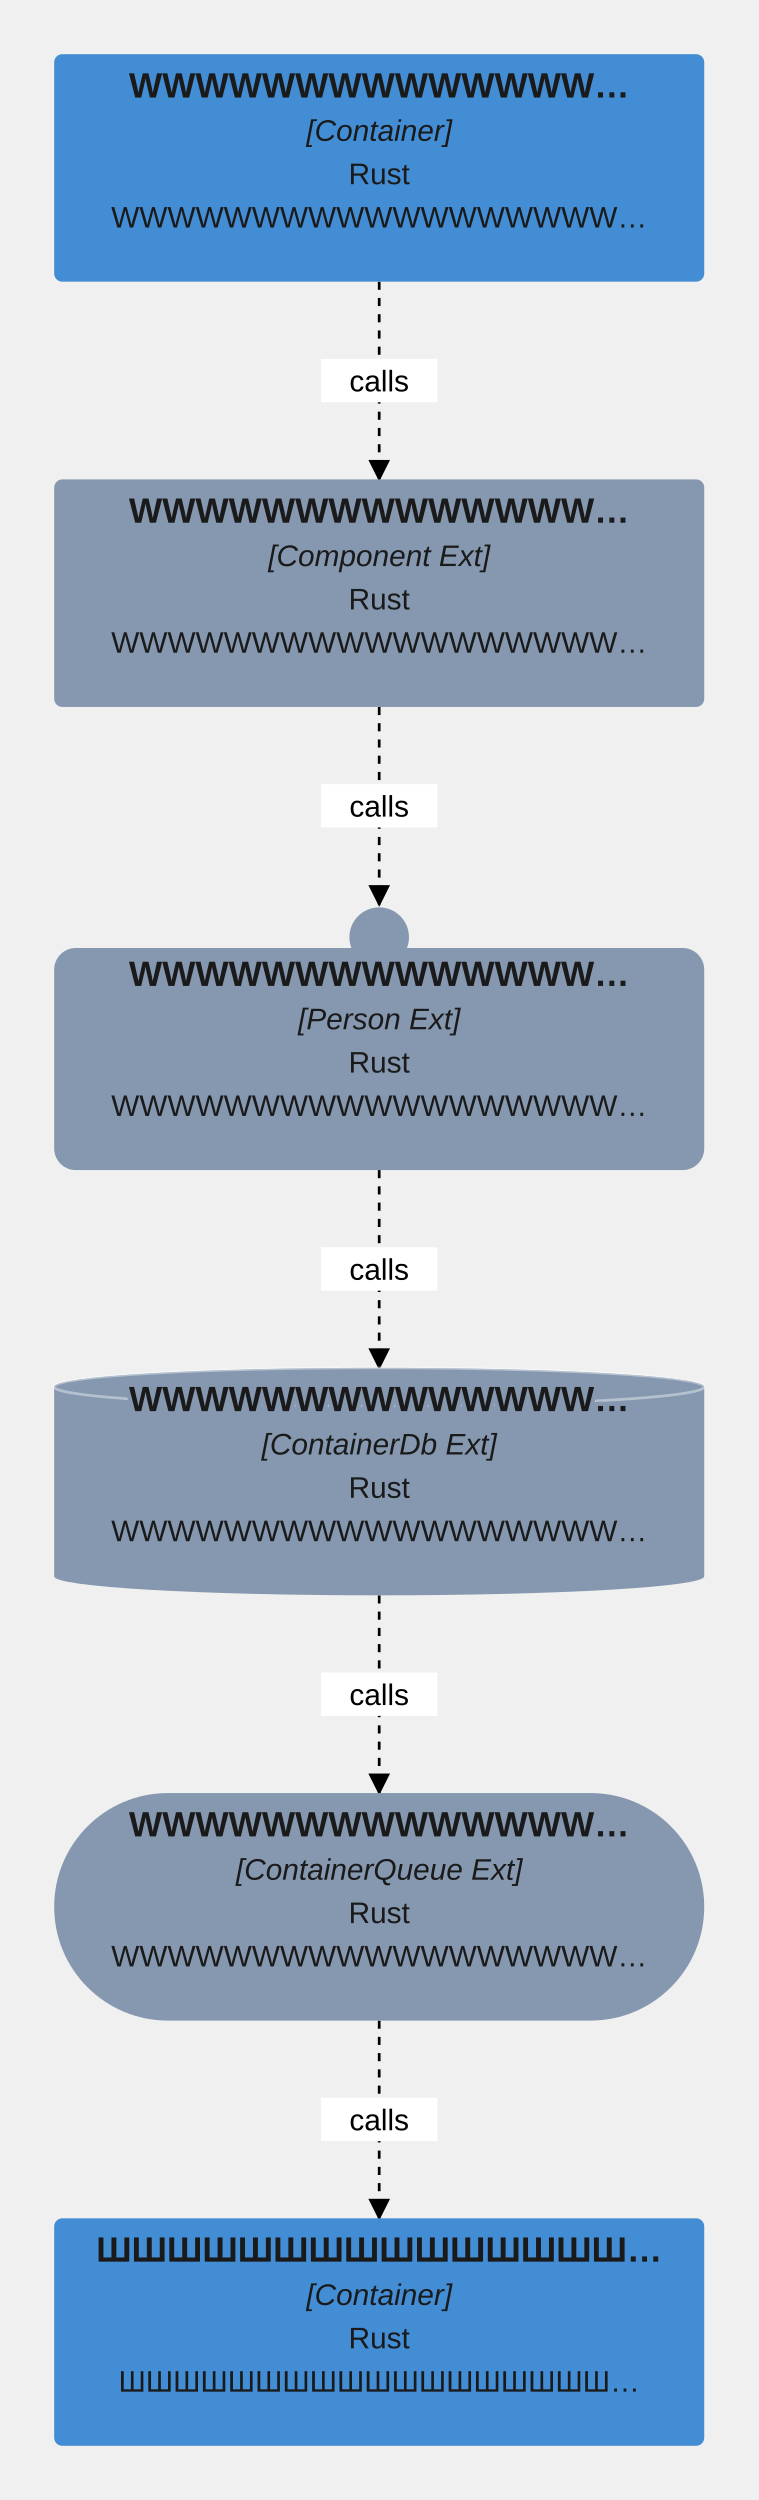
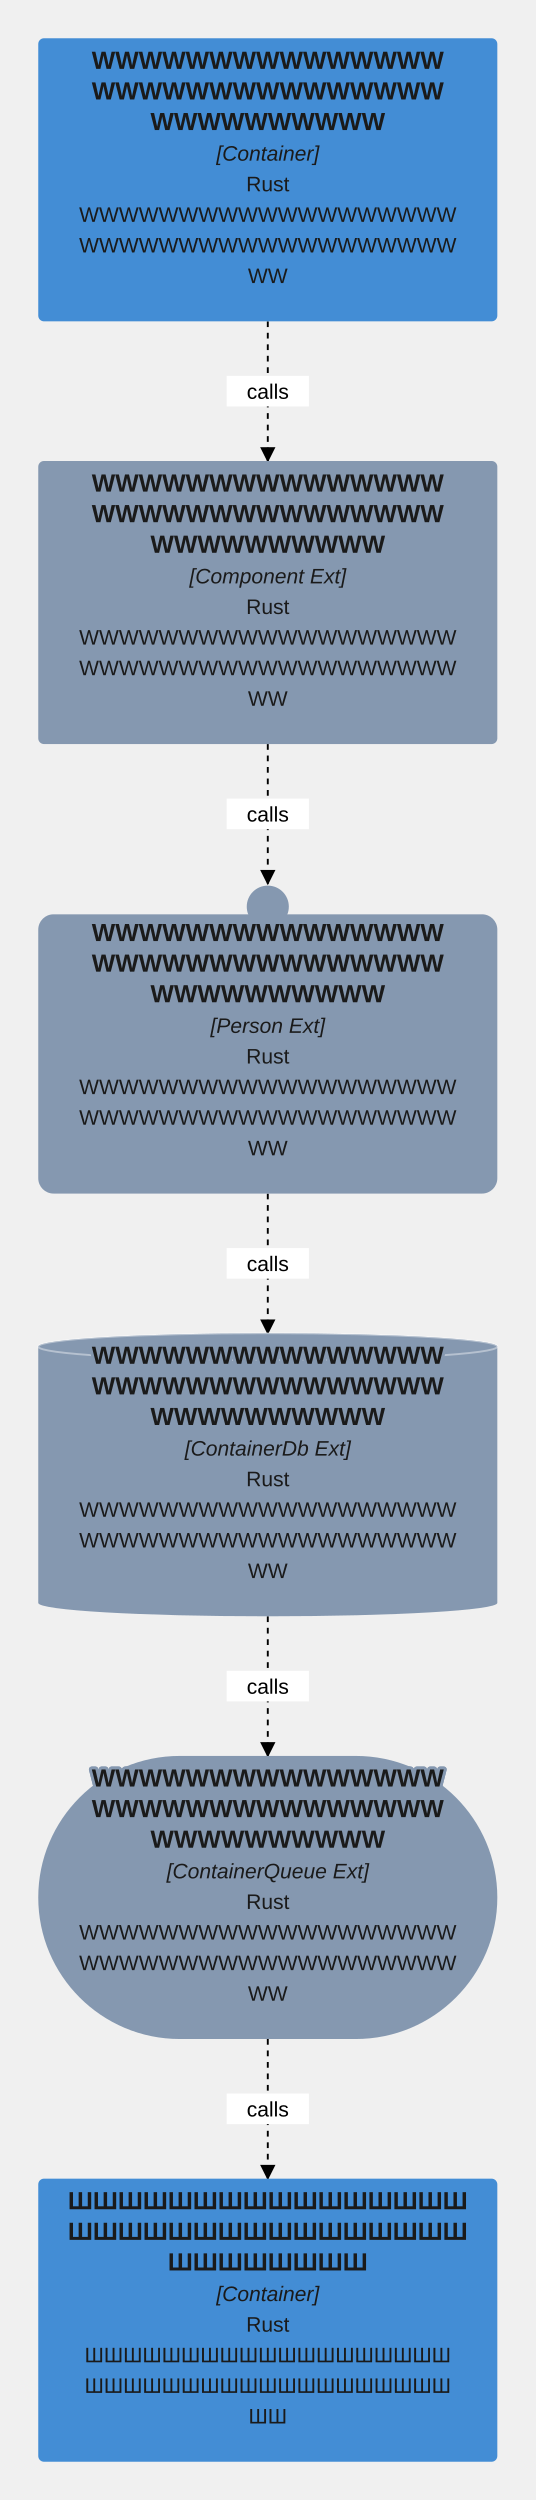
- <svg xmlns="http://www.w3.org/2000/svg" viewBox="0 0 280 923" width="280" height="923" style="font-family:Arial, Helvetica, sans-serif;font-size:13px" role="img" aria-label="c4 diagram">
+ <svg xmlns="http://www.w3.org/2000/svg" viewBox="0 0 280 1307" width="280" height="1307" style="font-family:Arial, Helvetica, sans-serif;font-size:13px" role="img" aria-label="c4 diagram">
  <defs>
    <marker id="mmd-c4-arrow" viewBox="0 0 10 10" refX="9" refY="5" markerWidth="8" markerHeight="8" orient="auto-start-reverse">
      <path d="M 0 0 L 10 5 L 0 10 z" fill="currentColor" />
    </marker>
  </defs>
-   <path d="M 140.0 104.0 C 140.0 116.5 140.0 116.5 140.0 129.0 C 140.0 140.5 140.0 140.5 140.0 152.0 C 140.0 164.5 140.0 164.5 140.0 177.0" fill="none" stroke="currentColor" stroke-dasharray="3 3" marker-end="url(#mmd-c4-arrow)" />
-   <rect x="118.5" y="132.5" width="43.0" height="16" fill="var(--surface, #fff)" />
-   <text x="140.0" y="144.5" text-anchor="middle" font-size="11" fill="currentColor">calls</text>
-   <path d="M 140.0 261.0 C 140.0 273.5 140.0 273.5 140.0 286.0 C 140.0 297.5 140.0 297.5 140.0 309.0 C 140.0 321.5 140.0 321.5 140.0 334.0" fill="none" stroke="currentColor" stroke-dasharray="3 3" marker-end="url(#mmd-c4-arrow)" />
-   <rect x="118.5" y="289.5" width="43.0" height="16" fill="var(--surface, #fff)" />
-   <text x="140.0" y="301.5" text-anchor="middle" font-size="11" fill="currentColor">calls</text>
-   <path d="M 140.0 432.0 C 140.0 444.5 140.0 444.5 140.0 457.0 C 140.0 468.5 140.0 468.5 140.0 480.0 C 140.0 492.5 140.0 492.5 140.0 505.0" fill="none" stroke="currentColor" stroke-dasharray="3 3" marker-end="url(#mmd-c4-arrow)" />
-   <rect x="118.5" y="460.5" width="43.0" height="16" fill="var(--surface, #fff)" />
-   <text x="140.0" y="472.5" text-anchor="middle" font-size="11" fill="currentColor">calls</text>
-   <path d="M 140.0 589.0 C 140.0 601.5 140.0 601.5 140.0 614.0 C 140.0 625.5 140.0 625.5 140.0 637.0 C 140.0 649.5 140.0 649.5 140.0 662.0" fill="none" stroke="currentColor" stroke-dasharray="3 3" marker-end="url(#mmd-c4-arrow)" />
-   <rect x="118.5" y="617.5" width="43.0" height="16" fill="var(--surface, #fff)" />
-   <text x="140.0" y="629.5" text-anchor="middle" font-size="11" fill="currentColor">calls</text>
-   <path d="M 140.0 746.0 C 140.0 758.5 140.0 758.5 140.0 771.0 C 140.0 782.5 140.0 782.5 140.0 794.0 C 140.0 806.5 140.0 806.5 140.0 819.0" fill="none" stroke="currentColor" stroke-dasharray="3 3" marker-end="url(#mmd-c4-arrow)" />
-   <rect x="118.5" y="774.5" width="43.0" height="16" fill="var(--surface, #fff)" />
-   <text x="140.0" y="786.5" text-anchor="middle" font-size="11" fill="currentColor">calls</text>
-   <rect x="20.0" y="20.0" width="240.0" height="84.0" fill="#438dd5" rx="3" />
-   <rect x="20.0" y="177.0" width="240.0" height="84.0" fill="#8598b0" rx="3" />
-   <circle cx="140.0" cy="346.0" r="11" fill="#8598b0" />
-   <rect x="20.0" y="350.0" width="240.0" height="82.0" fill="#8598b0" rx="8" />
-   <path d="M 20.0 512.0 L 20.0 582.0 A 120.0 7 0 0 0 260.0 582.0 L 260.0 512.0 A 120.0 7 0 0 0 20.0 512.0 Z" fill="#8598b0" />
-   <ellipse cx="140.0" cy="512.0" rx="120.0" ry="7" fill="#8598b0" stroke="#fff" stroke-opacity="0.4" />
-   <rect x="20.0" y="662.0" width="240.0" height="84.0" fill="#8598b0" rx="42.0" />
-   <rect x="20.0" y="819.0" width="240.0" height="84.0" fill="#438dd5" rx="3" />
-   <text x="140.0" y="36.0" text-anchor="middle" font-size="13" font-weight="700" font-style="normal" fill="#438dd5" stroke="#438dd5" stroke-width="3" stroke-linejoin="round" paint-order="stroke" data-label-underlay="true" aria-hidden="true" pointer-events="none" style="user-select:none">WWWWWWWWWWWWWW…</text>
-   <text x="140.0" y="52.0" text-anchor="middle" font-size="11" font-weight="400" font-style="italic" fill="#438dd5" stroke="#438dd5" stroke-width="3" stroke-linejoin="round" paint-order="stroke" data-label-underlay="true" aria-hidden="true" pointer-events="none" style="user-select:none">[Container]</text>
-   <text x="140.0" y="68.0" text-anchor="middle" font-size="11" font-weight="400" font-style="normal" fill="#438dd5" stroke="#438dd5" stroke-width="3" stroke-linejoin="round" paint-order="stroke" data-label-underlay="true" aria-hidden="true" pointer-events="none" style="user-select:none">Rust</text>
-   <text x="140.0" y="84.0" text-anchor="middle" font-size="11" font-weight="400" font-style="normal" fill="#438dd5" stroke="#438dd5" stroke-width="3" stroke-linejoin="round" paint-order="stroke" data-label-underlay="true" aria-hidden="true" pointer-events="none" style="user-select:none">WWWWWWWWWWWWWWWWWW…</text>
-   <text x="140.0" y="193.0" text-anchor="middle" font-size="13" font-weight="700" font-style="normal" fill="#8598b0" stroke="#8598b0" stroke-width="3" stroke-linejoin="round" paint-order="stroke" data-label-underlay="true" aria-hidden="true" pointer-events="none" style="user-select:none">WWWWWWWWWWWWWW…</text>
-   <text x="140.0" y="209.0" text-anchor="middle" font-size="11" font-weight="400" font-style="italic" fill="#8598b0" stroke="#8598b0" stroke-width="3" stroke-linejoin="round" paint-order="stroke" data-label-underlay="true" aria-hidden="true" pointer-events="none" style="user-select:none">[Component Ext]</text>
-   <text x="140.0" y="225.0" text-anchor="middle" font-size="11" font-weight="400" font-style="normal" fill="#8598b0" stroke="#8598b0" stroke-width="3" stroke-linejoin="round" paint-order="stroke" data-label-underlay="true" aria-hidden="true" pointer-events="none" style="user-select:none">Rust</text>
-   <text x="140.0" y="241.0" text-anchor="middle" font-size="11" font-weight="400" font-style="normal" fill="#8598b0" stroke="#8598b0" stroke-width="3" stroke-linejoin="round" paint-order="stroke" data-label-underlay="true" aria-hidden="true" pointer-events="none" style="user-select:none">WWWWWWWWWWWWWWWWWW…</text>
-   <text x="140.0" y="364.0" text-anchor="middle" font-size="13" font-weight="700" font-style="normal" fill="#8598b0" stroke="#8598b0" stroke-width="3" stroke-linejoin="round" paint-order="stroke" data-label-underlay="true" aria-hidden="true" pointer-events="none" style="user-select:none">WWWWWWWWWWWWWW…</text>
-   <text x="140.0" y="380.0" text-anchor="middle" font-size="11" font-weight="400" font-style="italic" fill="#8598b0" stroke="#8598b0" stroke-width="3" stroke-linejoin="round" paint-order="stroke" data-label-underlay="true" aria-hidden="true" pointer-events="none" style="user-select:none">[Person Ext]</text>
-   <text x="140.0" y="396.0" text-anchor="middle" font-size="11" font-weight="400" font-style="normal" fill="#8598b0" stroke="#8598b0" stroke-width="3" stroke-linejoin="round" paint-order="stroke" data-label-underlay="true" aria-hidden="true" pointer-events="none" style="user-select:none">Rust</text>
-   <text x="140.0" y="412.0" text-anchor="middle" font-size="11" font-weight="400" font-style="normal" fill="#8598b0" stroke="#8598b0" stroke-width="3" stroke-linejoin="round" paint-order="stroke" data-label-underlay="true" aria-hidden="true" pointer-events="none" style="user-select:none">WWWWWWWWWWWWWWWWWW…</text>
-   <text x="140.0" y="521.0" text-anchor="middle" font-size="13" font-weight="700" font-style="normal" fill="#8598b0" stroke="#8598b0" stroke-width="3" stroke-linejoin="round" paint-order="stroke" data-label-underlay="true" aria-hidden="true" pointer-events="none" style="user-select:none">WWWWWWWWWWWWWW…</text>
-   <text x="140.0" y="537.0" text-anchor="middle" font-size="11" font-weight="400" font-style="italic" fill="#8598b0" stroke="#8598b0" stroke-width="3" stroke-linejoin="round" paint-order="stroke" data-label-underlay="true" aria-hidden="true" pointer-events="none" style="user-select:none">[ContainerDb Ext]</text>
-   <text x="140.0" y="553.0" text-anchor="middle" font-size="11" font-weight="400" font-style="normal" fill="#8598b0" stroke="#8598b0" stroke-width="3" stroke-linejoin="round" paint-order="stroke" data-label-underlay="true" aria-hidden="true" pointer-events="none" style="user-select:none">Rust</text>
-   <text x="140.0" y="569.0" text-anchor="middle" font-size="11" font-weight="400" font-style="normal" fill="#8598b0" stroke="#8598b0" stroke-width="3" stroke-linejoin="round" paint-order="stroke" data-label-underlay="true" aria-hidden="true" pointer-events="none" style="user-select:none">WWWWWWWWWWWWWWWWWW…</text>
-   <text x="140.0" y="678.0" text-anchor="middle" font-size="13" font-weight="700" font-style="normal" fill="#8598b0" stroke="#8598b0" stroke-width="3" stroke-linejoin="round" paint-order="stroke" data-label-underlay="true" aria-hidden="true" pointer-events="none" style="user-select:none">WWWWWWWWWWWWWW…</text>
-   <text x="140.0" y="694.0" text-anchor="middle" font-size="11" font-weight="400" font-style="italic" fill="#8598b0" stroke="#8598b0" stroke-width="3" stroke-linejoin="round" paint-order="stroke" data-label-underlay="true" aria-hidden="true" pointer-events="none" style="user-select:none">[ContainerQueue Ext]</text>
-   <text x="140.0" y="710.0" text-anchor="middle" font-size="11" font-weight="400" font-style="normal" fill="#8598b0" stroke="#8598b0" stroke-width="3" stroke-linejoin="round" paint-order="stroke" data-label-underlay="true" aria-hidden="true" pointer-events="none" style="user-select:none">Rust</text>
-   <text x="140.0" y="726.0" text-anchor="middle" font-size="11" font-weight="400" font-style="normal" fill="#8598b0" stroke="#8598b0" stroke-width="3" stroke-linejoin="round" paint-order="stroke" data-label-underlay="true" aria-hidden="true" pointer-events="none" style="user-select:none">WWWWWWWWWWWWWWWWWW…</text>
-   <text x="140.0" y="835.0" text-anchor="middle" font-size="13" font-weight="700" font-style="normal" fill="#438dd5" stroke="#438dd5" stroke-width="3" stroke-linejoin="round" paint-order="stroke" data-label-underlay="true" aria-hidden="true" pointer-events="none" style="user-select:none">ШШШШШШШШШШШШШШШ…</text>
-   <text x="140.0" y="851.0" text-anchor="middle" font-size="11" font-weight="400" font-style="italic" fill="#438dd5" stroke="#438dd5" stroke-width="3" stroke-linejoin="round" paint-order="stroke" data-label-underlay="true" aria-hidden="true" pointer-events="none" style="user-select:none">[Container]</text>
-   <text x="140.0" y="867.0" text-anchor="middle" font-size="11" font-weight="400" font-style="normal" fill="#438dd5" stroke="#438dd5" stroke-width="3" stroke-linejoin="round" paint-order="stroke" data-label-underlay="true" aria-hidden="true" pointer-events="none" style="user-select:none">Rust</text>
-   <text x="140.0" y="883.0" text-anchor="middle" font-size="11" font-weight="400" font-style="normal" fill="#438dd5" stroke="#438dd5" stroke-width="3" stroke-linejoin="round" paint-order="stroke" data-label-underlay="true" aria-hidden="true" pointer-events="none" style="user-select:none">ШШШШШШШШШШШШШШШШШШ…</text>
-   <text x="140.0" y="36.0" text-anchor="middle" font-size="13" font-weight="700" font-style="normal" fill="var(--mermaid-data-text, #1a1a1a)" stroke="#438dd5" stroke-width="3" stroke-linejoin="round" paint-order="stroke">WWWWWWWWWWWWWW…</text>
-   <text x="140.0" y="52.0" text-anchor="middle" font-size="11" font-weight="400" font-style="italic" fill="var(--mermaid-data-text, #1a1a1a)" stroke="#438dd5" stroke-width="3" stroke-linejoin="round" paint-order="stroke">[Container]</text>
-   <text x="140.0" y="68.0" text-anchor="middle" font-size="11" font-weight="400" font-style="normal" fill="var(--mermaid-data-text, #1a1a1a)" stroke="#438dd5" stroke-width="3" stroke-linejoin="round" paint-order="stroke">Rust</text>
-   <text x="140.0" y="84.0" text-anchor="middle" font-size="11" font-weight="400" font-style="normal" fill="var(--mermaid-data-text, #1a1a1a)" stroke="#438dd5" stroke-width="3" stroke-linejoin="round" paint-order="stroke">WWWWWWWWWWWWWWWWWW…</text>
-   <text x="140.0" y="193.0" text-anchor="middle" font-size="13" font-weight="700" font-style="normal" fill="var(--mermaid-data-text, #1a1a1a)" stroke="#8598b0" stroke-width="3" stroke-linejoin="round" paint-order="stroke">WWWWWWWWWWWWWW…</text>
-   <text x="140.0" y="209.0" text-anchor="middle" font-size="11" font-weight="400" font-style="italic" fill="var(--mermaid-data-text, #1a1a1a)" stroke="#8598b0" stroke-width="3" stroke-linejoin="round" paint-order="stroke">[Component Ext]</text>
-   <text x="140.0" y="225.0" text-anchor="middle" font-size="11" font-weight="400" font-style="normal" fill="var(--mermaid-data-text, #1a1a1a)" stroke="#8598b0" stroke-width="3" stroke-linejoin="round" paint-order="stroke">Rust</text>
-   <text x="140.0" y="241.0" text-anchor="middle" font-size="11" font-weight="400" font-style="normal" fill="var(--mermaid-data-text, #1a1a1a)" stroke="#8598b0" stroke-width="3" stroke-linejoin="round" paint-order="stroke">WWWWWWWWWWWWWWWWWW…</text>
-   <text x="140.0" y="364.0" text-anchor="middle" font-size="13" font-weight="700" font-style="normal" fill="var(--mermaid-data-text, #1a1a1a)" stroke="#8598b0" stroke-width="3" stroke-linejoin="round" paint-order="stroke">WWWWWWWWWWWWWW…</text>
-   <text x="140.0" y="380.0" text-anchor="middle" font-size="11" font-weight="400" font-style="italic" fill="var(--mermaid-data-text, #1a1a1a)" stroke="#8598b0" stroke-width="3" stroke-linejoin="round" paint-order="stroke">[Person Ext]</text>
-   <text x="140.0" y="396.0" text-anchor="middle" font-size="11" font-weight="400" font-style="normal" fill="var(--mermaid-data-text, #1a1a1a)" stroke="#8598b0" stroke-width="3" stroke-linejoin="round" paint-order="stroke">Rust</text>
-   <text x="140.0" y="412.0" text-anchor="middle" font-size="11" font-weight="400" font-style="normal" fill="var(--mermaid-data-text, #1a1a1a)" stroke="#8598b0" stroke-width="3" stroke-linejoin="round" paint-order="stroke">WWWWWWWWWWWWWWWWWW…</text>
-   <text x="140.0" y="521.0" text-anchor="middle" font-size="13" font-weight="700" font-style="normal" fill="var(--mermaid-data-text, #1a1a1a)" stroke="#8598b0" stroke-width="3" stroke-linejoin="round" paint-order="stroke">WWWWWWWWWWWWWW…</text>
-   <text x="140.0" y="537.0" text-anchor="middle" font-size="11" font-weight="400" font-style="italic" fill="var(--mermaid-data-text, #1a1a1a)" stroke="#8598b0" stroke-width="3" stroke-linejoin="round" paint-order="stroke">[ContainerDb Ext]</text>
-   <text x="140.0" y="553.0" text-anchor="middle" font-size="11" font-weight="400" font-style="normal" fill="var(--mermaid-data-text, #1a1a1a)" stroke="#8598b0" stroke-width="3" stroke-linejoin="round" paint-order="stroke">Rust</text>
-   <text x="140.0" y="569.0" text-anchor="middle" font-size="11" font-weight="400" font-style="normal" fill="var(--mermaid-data-text, #1a1a1a)" stroke="#8598b0" stroke-width="3" stroke-linejoin="round" paint-order="stroke">WWWWWWWWWWWWWWWWWW…</text>
-   <text x="140.0" y="678.0" text-anchor="middle" font-size="13" font-weight="700" font-style="normal" fill="var(--mermaid-data-text, #1a1a1a)" stroke="#8598b0" stroke-width="3" stroke-linejoin="round" paint-order="stroke">WWWWWWWWWWWWWW…</text>
-   <text x="140.0" y="694.0" text-anchor="middle" font-size="11" font-weight="400" font-style="italic" fill="var(--mermaid-data-text, #1a1a1a)" stroke="#8598b0" stroke-width="3" stroke-linejoin="round" paint-order="stroke">[ContainerQueue Ext]</text>
-   <text x="140.0" y="710.0" text-anchor="middle" font-size="11" font-weight="400" font-style="normal" fill="var(--mermaid-data-text, #1a1a1a)" stroke="#8598b0" stroke-width="3" stroke-linejoin="round" paint-order="stroke">Rust</text>
-   <text x="140.0" y="726.0" text-anchor="middle" font-size="11" font-weight="400" font-style="normal" fill="var(--mermaid-data-text, #1a1a1a)" stroke="#8598b0" stroke-width="3" stroke-linejoin="round" paint-order="stroke">WWWWWWWWWWWWWWWWWW…</text>
-   <text x="140.0" y="835.0" text-anchor="middle" font-size="13" font-weight="700" font-style="normal" fill="var(--mermaid-data-text, #1a1a1a)" stroke="#438dd5" stroke-width="3" stroke-linejoin="round" paint-order="stroke">ШШШШШШШШШШШШШШШ…</text>
-   <text x="140.0" y="851.0" text-anchor="middle" font-size="11" font-weight="400" font-style="italic" fill="var(--mermaid-data-text, #1a1a1a)" stroke="#438dd5" stroke-width="3" stroke-linejoin="round" paint-order="stroke">[Container]</text>
-   <text x="140.0" y="867.0" text-anchor="middle" font-size="11" font-weight="400" font-style="normal" fill="var(--mermaid-data-text, #1a1a1a)" stroke="#438dd5" stroke-width="3" stroke-linejoin="round" paint-order="stroke">Rust</text>
-   <text x="140.0" y="883.0" text-anchor="middle" font-size="11" font-weight="400" font-style="normal" fill="var(--mermaid-data-text, #1a1a1a)" stroke="#438dd5" stroke-width="3" stroke-linejoin="round" paint-order="stroke">ШШШШШШШШШШШШШШШШШШ…</text>
+   <path d="M 140.0 168.0 C 140.0 180.5 140.0 180.5 140.0 193.0 C 140.0 204.5 140.0 204.5 140.0 216.0 C 140.0 228.5 140.0 228.5 140.0 241.0" fill="none" stroke="currentColor" stroke-dasharray="3 3" marker-end="url(#mmd-c4-arrow)" />
+   <rect x="118.5" y="196.5" width="43.0" height="16" fill="var(--surface, #fff)" />
+   <text xml:space="preserve" x="140.0" y="208.5" text-anchor="middle" font-size="11" fill="currentColor">calls</text>
+   <path d="M 140.0 389.0 C 140.0 401.5 140.0 401.5 140.0 414.0 C 140.0 425.5 140.0 425.5 140.0 437.0 C 140.0 449.5 140.0 449.5 140.0 462.0" fill="none" stroke="currentColor" stroke-dasharray="3 3" marker-end="url(#mmd-c4-arrow)" />
+   <rect x="118.5" y="417.5" width="43.0" height="16" fill="var(--surface, #fff)" />
+   <text xml:space="preserve" x="140.0" y="429.5" text-anchor="middle" font-size="11" fill="currentColor">calls</text>
+   <path d="M 140.0 624.0 C 140.0 636.5 140.0 636.5 140.0 649.0 C 140.0 660.5 140.0 660.5 140.0 672.0 C 140.0 684.5 140.0 684.5 140.0 697.0" fill="none" stroke="currentColor" stroke-dasharray="3 3" marker-end="url(#mmd-c4-arrow)" />
+   <rect x="118.5" y="652.5" width="43.0" height="16" fill="var(--surface, #fff)" />
+   <text xml:space="preserve" x="140.0" y="664.5" text-anchor="middle" font-size="11" fill="currentColor">calls</text>
+   <path d="M 140.0 845.0 C 140.0 857.5 140.0 857.5 140.0 870.0 C 140.0 881.5 140.0 881.5 140.0 893.0 C 140.0 905.5 140.0 905.5 140.0 918.0" fill="none" stroke="currentColor" stroke-dasharray="3 3" marker-end="url(#mmd-c4-arrow)" />
+   <rect x="118.5" y="873.5" width="43.0" height="16" fill="var(--surface, #fff)" />
+   <text xml:space="preserve" x="140.0" y="885.5" text-anchor="middle" font-size="11" fill="currentColor">calls</text>
+   <path d="M 140.0 1066.0 C 140.0 1078.5 140.0 1078.5 140.0 1091.0 C 140.0 1102.5 140.0 1102.5 140.0 1114.0 C 140.0 1126.5 140.0 1126.5 140.0 1139.0" fill="none" stroke="currentColor" stroke-dasharray="3 3" marker-end="url(#mmd-c4-arrow)" />
+   <rect x="118.5" y="1094.5" width="43.0" height="16" fill="var(--surface, #fff)" />
+   <text xml:space="preserve" x="140.0" y="1106.5" text-anchor="middle" font-size="11" fill="currentColor">calls</text>
+   <rect x="20.0" y="20.0" width="240.0" height="148.0" fill="#438dd5" rx="3" />
+   <rect x="20.0" y="241.0" width="240.0" height="148.0" fill="#8598b0" rx="3" />
+   <circle cx="140.0" cy="474.0" r="11" fill="#8598b0" />
+   <rect x="20.0" y="478.0" width="240.0" height="146.0" fill="#8598b0" rx="8" />
+   <path d="M 20.0 704.0 L 20.0 838.0 A 120.0 7 0 0 0 260.0 838.0 L 260.0 704.0 A 120.0 7 0 0 0 20.0 704.0 Z" fill="#8598b0" />
+   <ellipse cx="140.0" cy="704.0" rx="120.0" ry="7" fill="#8598b0" stroke="#fff" stroke-opacity="0.4" />
+   <rect x="20.0" y="918.0" width="240.0" height="148.0" fill="#8598b0" rx="74.0" />
+   <rect x="20.0" y="1139.0" width="240.0" height="148.0" fill="#438dd5" rx="3" />
+   <text xml:space="preserve" x="140.0" y="36.0" text-anchor="middle" font-size="13" font-weight="700" font-style="normal" fill="#438dd5" stroke="#438dd5" stroke-width="3" stroke-linejoin="round" paint-order="stroke" data-label-underlay="true" aria-hidden="true" pointer-events="none" style="user-select:none">WWWWWWWWWWWWWWW</text>
+   <text xml:space="preserve" x="140.0" y="52.0" text-anchor="middle" font-size="13" font-weight="700" font-style="normal" fill="#438dd5" stroke="#438dd5" stroke-width="3" stroke-linejoin="round" paint-order="stroke" data-label-underlay="true" aria-hidden="true" pointer-events="none" style="user-select:none">WWWWWWWWWWWWWWW</text>
+   <text xml:space="preserve" x="140.0" y="68.0" text-anchor="middle" font-size="13" font-weight="700" font-style="normal" fill="#438dd5" stroke="#438dd5" stroke-width="3" stroke-linejoin="round" paint-order="stroke" data-label-underlay="true" aria-hidden="true" pointer-events="none" style="user-select:none">WWWWWWWWWW</text>
+   <text xml:space="preserve" x="140.0" y="84.0" text-anchor="middle" font-size="11" font-weight="400" font-style="italic" fill="#438dd5" stroke="#438dd5" stroke-width="3" stroke-linejoin="round" paint-order="stroke" data-label-underlay="true" aria-hidden="true" pointer-events="none" style="user-select:none">[Container]</text>
+   <text xml:space="preserve" x="140.0" y="100.0" text-anchor="middle" font-size="11" font-weight="400" font-style="normal" fill="#438dd5" stroke="#438dd5" stroke-width="3" stroke-linejoin="round" paint-order="stroke" data-label-underlay="true" aria-hidden="true" pointer-events="none" style="user-select:none">Rust</text>
+   <text xml:space="preserve" x="140.0" y="116.0" text-anchor="middle" font-size="11" font-weight="400" font-style="normal" fill="#438dd5" stroke="#438dd5" stroke-width="3" stroke-linejoin="round" paint-order="stroke" data-label-underlay="true" aria-hidden="true" pointer-events="none" style="user-select:none">WWWWWWWWWWWWWWWWWWW</text>
+   <text xml:space="preserve" x="140.0" y="132.0" text-anchor="middle" font-size="11" font-weight="400" font-style="normal" fill="#438dd5" stroke="#438dd5" stroke-width="3" stroke-linejoin="round" paint-order="stroke" data-label-underlay="true" aria-hidden="true" pointer-events="none" style="user-select:none">WWWWWWWWWWWWWWWWWWW</text>
+   <text xml:space="preserve" x="140.0" y="148.0" text-anchor="middle" font-size="11" font-weight="400" font-style="normal" fill="#438dd5" stroke="#438dd5" stroke-width="3" stroke-linejoin="round" paint-order="stroke" data-label-underlay="true" aria-hidden="true" pointer-events="none" style="user-select:none">WW</text>
+   <text xml:space="preserve" x="140.0" y="257.0" text-anchor="middle" font-size="13" font-weight="700" font-style="normal" fill="#8598b0" stroke="#8598b0" stroke-width="3" stroke-linejoin="round" paint-order="stroke" data-label-underlay="true" aria-hidden="true" pointer-events="none" style="user-select:none">WWWWWWWWWWWWWWW</text>
+   <text xml:space="preserve" x="140.0" y="273.0" text-anchor="middle" font-size="13" font-weight="700" font-style="normal" fill="#8598b0" stroke="#8598b0" stroke-width="3" stroke-linejoin="round" paint-order="stroke" data-label-underlay="true" aria-hidden="true" pointer-events="none" style="user-select:none">WWWWWWWWWWWWWWW</text>
+   <text xml:space="preserve" x="140.0" y="289.0" text-anchor="middle" font-size="13" font-weight="700" font-style="normal" fill="#8598b0" stroke="#8598b0" stroke-width="3" stroke-linejoin="round" paint-order="stroke" data-label-underlay="true" aria-hidden="true" pointer-events="none" style="user-select:none">WWWWWWWWWW</text>
+   <text xml:space="preserve" x="140.0" y="305.0" text-anchor="middle" font-size="11" font-weight="400" font-style="italic" fill="#8598b0" stroke="#8598b0" stroke-width="3" stroke-linejoin="round" paint-order="stroke" data-label-underlay="true" aria-hidden="true" pointer-events="none" style="user-select:none">[Component Ext]</text>
+   <text xml:space="preserve" x="140.0" y="321.0" text-anchor="middle" font-size="11" font-weight="400" font-style="normal" fill="#8598b0" stroke="#8598b0" stroke-width="3" stroke-linejoin="round" paint-order="stroke" data-label-underlay="true" aria-hidden="true" pointer-events="none" style="user-select:none">Rust</text>
+   <text xml:space="preserve" x="140.0" y="337.0" text-anchor="middle" font-size="11" font-weight="400" font-style="normal" fill="#8598b0" stroke="#8598b0" stroke-width="3" stroke-linejoin="round" paint-order="stroke" data-label-underlay="true" aria-hidden="true" pointer-events="none" style="user-select:none">WWWWWWWWWWWWWWWWWWW</text>
+   <text xml:space="preserve" x="140.0" y="353.0" text-anchor="middle" font-size="11" font-weight="400" font-style="normal" fill="#8598b0" stroke="#8598b0" stroke-width="3" stroke-linejoin="round" paint-order="stroke" data-label-underlay="true" aria-hidden="true" pointer-events="none" style="user-select:none">WWWWWWWWWWWWWWWWWWW</text>
+   <text xml:space="preserve" x="140.0" y="369.0" text-anchor="middle" font-size="11" font-weight="400" font-style="normal" fill="#8598b0" stroke="#8598b0" stroke-width="3" stroke-linejoin="round" paint-order="stroke" data-label-underlay="true" aria-hidden="true" pointer-events="none" style="user-select:none">WW</text>
+   <text xml:space="preserve" x="140.0" y="492.0" text-anchor="middle" font-size="13" font-weight="700" font-style="normal" fill="#8598b0" stroke="#8598b0" stroke-width="3" stroke-linejoin="round" paint-order="stroke" data-label-underlay="true" aria-hidden="true" pointer-events="none" style="user-select:none">WWWWWWWWWWWWWWW</text>
+   <text xml:space="preserve" x="140.0" y="508.0" text-anchor="middle" font-size="13" font-weight="700" font-style="normal" fill="#8598b0" stroke="#8598b0" stroke-width="3" stroke-linejoin="round" paint-order="stroke" data-label-underlay="true" aria-hidden="true" pointer-events="none" style="user-select:none">WWWWWWWWWWWWWWW</text>
+   <text xml:space="preserve" x="140.0" y="524.0" text-anchor="middle" font-size="13" font-weight="700" font-style="normal" fill="#8598b0" stroke="#8598b0" stroke-width="3" stroke-linejoin="round" paint-order="stroke" data-label-underlay="true" aria-hidden="true" pointer-events="none" style="user-select:none">WWWWWWWWWW</text>
+   <text xml:space="preserve" x="140.0" y="540.0" text-anchor="middle" font-size="11" font-weight="400" font-style="italic" fill="#8598b0" stroke="#8598b0" stroke-width="3" stroke-linejoin="round" paint-order="stroke" data-label-underlay="true" aria-hidden="true" pointer-events="none" style="user-select:none">[Person Ext]</text>
+   <text xml:space="preserve" x="140.0" y="556.0" text-anchor="middle" font-size="11" font-weight="400" font-style="normal" fill="#8598b0" stroke="#8598b0" stroke-width="3" stroke-linejoin="round" paint-order="stroke" data-label-underlay="true" aria-hidden="true" pointer-events="none" style="user-select:none">Rust</text>
+   <text xml:space="preserve" x="140.0" y="572.0" text-anchor="middle" font-size="11" font-weight="400" font-style="normal" fill="#8598b0" stroke="#8598b0" stroke-width="3" stroke-linejoin="round" paint-order="stroke" data-label-underlay="true" aria-hidden="true" pointer-events="none" style="user-select:none">WWWWWWWWWWWWWWWWWWW</text>
+   <text xml:space="preserve" x="140.0" y="588.0" text-anchor="middle" font-size="11" font-weight="400" font-style="normal" fill="#8598b0" stroke="#8598b0" stroke-width="3" stroke-linejoin="round" paint-order="stroke" data-label-underlay="true" aria-hidden="true" pointer-events="none" style="user-select:none">WWWWWWWWWWWWWWWWWWW</text>
+   <text xml:space="preserve" x="140.0" y="604.0" text-anchor="middle" font-size="11" font-weight="400" font-style="normal" fill="#8598b0" stroke="#8598b0" stroke-width="3" stroke-linejoin="round" paint-order="stroke" data-label-underlay="true" aria-hidden="true" pointer-events="none" style="user-select:none">WW</text>
+   <text xml:space="preserve" x="140.0" y="713.0" text-anchor="middle" font-size="13" font-weight="700" font-style="normal" fill="#8598b0" stroke="#8598b0" stroke-width="3" stroke-linejoin="round" paint-order="stroke" data-label-underlay="true" aria-hidden="true" pointer-events="none" style="user-select:none">WWWWWWWWWWWWWWW</text>
+   <text xml:space="preserve" x="140.0" y="729.0" text-anchor="middle" font-size="13" font-weight="700" font-style="normal" fill="#8598b0" stroke="#8598b0" stroke-width="3" stroke-linejoin="round" paint-order="stroke" data-label-underlay="true" aria-hidden="true" pointer-events="none" style="user-select:none">WWWWWWWWWWWWWWW</text>
+   <text xml:space="preserve" x="140.0" y="745.0" text-anchor="middle" font-size="13" font-weight="700" font-style="normal" fill="#8598b0" stroke="#8598b0" stroke-width="3" stroke-linejoin="round" paint-order="stroke" data-label-underlay="true" aria-hidden="true" pointer-events="none" style="user-select:none">WWWWWWWWWW</text>
+   <text xml:space="preserve" x="140.0" y="761.0" text-anchor="middle" font-size="11" font-weight="400" font-style="italic" fill="#8598b0" stroke="#8598b0" stroke-width="3" stroke-linejoin="round" paint-order="stroke" data-label-underlay="true" aria-hidden="true" pointer-events="none" style="user-select:none">[ContainerDb Ext]</text>
+   <text xml:space="preserve" x="140.0" y="777.0" text-anchor="middle" font-size="11" font-weight="400" font-style="normal" fill="#8598b0" stroke="#8598b0" stroke-width="3" stroke-linejoin="round" paint-order="stroke" data-label-underlay="true" aria-hidden="true" pointer-events="none" style="user-select:none">Rust</text>
+   <text xml:space="preserve" x="140.0" y="793.0" text-anchor="middle" font-size="11" font-weight="400" font-style="normal" fill="#8598b0" stroke="#8598b0" stroke-width="3" stroke-linejoin="round" paint-order="stroke" data-label-underlay="true" aria-hidden="true" pointer-events="none" style="user-select:none">WWWWWWWWWWWWWWWWWWW</text>
+   <text xml:space="preserve" x="140.0" y="809.0" text-anchor="middle" font-size="11" font-weight="400" font-style="normal" fill="#8598b0" stroke="#8598b0" stroke-width="3" stroke-linejoin="round" paint-order="stroke" data-label-underlay="true" aria-hidden="true" pointer-events="none" style="user-select:none">WWWWWWWWWWWWWWWWWWW</text>
+   <text xml:space="preserve" x="140.0" y="825.0" text-anchor="middle" font-size="11" font-weight="400" font-style="normal" fill="#8598b0" stroke="#8598b0" stroke-width="3" stroke-linejoin="round" paint-order="stroke" data-label-underlay="true" aria-hidden="true" pointer-events="none" style="user-select:none">WW</text>
+   <text xml:space="preserve" x="140.0" y="934.0" text-anchor="middle" font-size="13" font-weight="700" font-style="normal" fill="#8598b0" stroke="#8598b0" stroke-width="3" stroke-linejoin="round" paint-order="stroke" data-label-underlay="true" aria-hidden="true" pointer-events="none" style="user-select:none">WWWWWWWWWWWWWWW</text>
+   <text xml:space="preserve" x="140.0" y="950.0" text-anchor="middle" font-size="13" font-weight="700" font-style="normal" fill="#8598b0" stroke="#8598b0" stroke-width="3" stroke-linejoin="round" paint-order="stroke" data-label-underlay="true" aria-hidden="true" pointer-events="none" style="user-select:none">WWWWWWWWWWWWWWW</text>
+   <text xml:space="preserve" x="140.0" y="966.0" text-anchor="middle" font-size="13" font-weight="700" font-style="normal" fill="#8598b0" stroke="#8598b0" stroke-width="3" stroke-linejoin="round" paint-order="stroke" data-label-underlay="true" aria-hidden="true" pointer-events="none" style="user-select:none">WWWWWWWWWW</text>
+   <text xml:space="preserve" x="140.0" y="982.0" text-anchor="middle" font-size="11" font-weight="400" font-style="italic" fill="#8598b0" stroke="#8598b0" stroke-width="3" stroke-linejoin="round" paint-order="stroke" data-label-underlay="true" aria-hidden="true" pointer-events="none" style="user-select:none">[ContainerQueue Ext]</text>
+   <text xml:space="preserve" x="140.0" y="998.0" text-anchor="middle" font-size="11" font-weight="400" font-style="normal" fill="#8598b0" stroke="#8598b0" stroke-width="3" stroke-linejoin="round" paint-order="stroke" data-label-underlay="true" aria-hidden="true" pointer-events="none" style="user-select:none">Rust</text>
+   <text xml:space="preserve" x="140.0" y="1014.0" text-anchor="middle" font-size="11" font-weight="400" font-style="normal" fill="#8598b0" stroke="#8598b0" stroke-width="3" stroke-linejoin="round" paint-order="stroke" data-label-underlay="true" aria-hidden="true" pointer-events="none" style="user-select:none">WWWWWWWWWWWWWWWWWWW</text>
+   <text xml:space="preserve" x="140.0" y="1030.0" text-anchor="middle" font-size="11" font-weight="400" font-style="normal" fill="#8598b0" stroke="#8598b0" stroke-width="3" stroke-linejoin="round" paint-order="stroke" data-label-underlay="true" aria-hidden="true" pointer-events="none" style="user-select:none">WWWWWWWWWWWWWWWWWWW</text>
+   <text xml:space="preserve" x="140.0" y="1046.0" text-anchor="middle" font-size="11" font-weight="400" font-style="normal" fill="#8598b0" stroke="#8598b0" stroke-width="3" stroke-linejoin="round" paint-order="stroke" data-label-underlay="true" aria-hidden="true" pointer-events="none" style="user-select:none">WW</text>
+   <text xml:space="preserve" x="140.0" y="1155.0" text-anchor="middle" font-size="13" font-weight="700" font-style="normal" fill="#438dd5" stroke="#438dd5" stroke-width="3" stroke-linejoin="round" paint-order="stroke" data-label-underlay="true" aria-hidden="true" pointer-events="none" style="user-select:none">ШШШШШШШШШШШШШШШШ</text>
+   <text xml:space="preserve" x="140.0" y="1171.0" text-anchor="middle" font-size="13" font-weight="700" font-style="normal" fill="#438dd5" stroke="#438dd5" stroke-width="3" stroke-linejoin="round" paint-order="stroke" data-label-underlay="true" aria-hidden="true" pointer-events="none" style="user-select:none">ШШШШШШШШШШШШШШШШ</text>
+   <text xml:space="preserve" x="140.0" y="1187.0" text-anchor="middle" font-size="13" font-weight="700" font-style="normal" fill="#438dd5" stroke="#438dd5" stroke-width="3" stroke-linejoin="round" paint-order="stroke" data-label-underlay="true" aria-hidden="true" pointer-events="none" style="user-select:none">ШШШШШШШШ</text>
+   <text xml:space="preserve" x="140.0" y="1203.0" text-anchor="middle" font-size="11" font-weight="400" font-style="italic" fill="#438dd5" stroke="#438dd5" stroke-width="3" stroke-linejoin="round" paint-order="stroke" data-label-underlay="true" aria-hidden="true" pointer-events="none" style="user-select:none">[Container]</text>
+   <text xml:space="preserve" x="140.0" y="1219.0" text-anchor="middle" font-size="11" font-weight="400" font-style="normal" fill="#438dd5" stroke="#438dd5" stroke-width="3" stroke-linejoin="round" paint-order="stroke" data-label-underlay="true" aria-hidden="true" pointer-events="none" style="user-select:none">Rust</text>
+   <text xml:space="preserve" x="140.0" y="1235.0" text-anchor="middle" font-size="11" font-weight="400" font-style="normal" fill="#438dd5" stroke="#438dd5" stroke-width="3" stroke-linejoin="round" paint-order="stroke" data-label-underlay="true" aria-hidden="true" pointer-events="none" style="user-select:none">ШШШШШШШШШШШШШШШШШШШ</text>
+   <text xml:space="preserve" x="140.0" y="1251.0" text-anchor="middle" font-size="11" font-weight="400" font-style="normal" fill="#438dd5" stroke="#438dd5" stroke-width="3" stroke-linejoin="round" paint-order="stroke" data-label-underlay="true" aria-hidden="true" pointer-events="none" style="user-select:none">ШШШШШШШШШШШШШШШШШШШ</text>
+   <text xml:space="preserve" x="140.0" y="1267.0" text-anchor="middle" font-size="11" font-weight="400" font-style="normal" fill="#438dd5" stroke="#438dd5" stroke-width="3" stroke-linejoin="round" paint-order="stroke" data-label-underlay="true" aria-hidden="true" pointer-events="none" style="user-select:none">ШШ</text>
+   <text xml:space="preserve" x="140.0" y="36.0" text-anchor="middle" font-size="13" font-weight="700" font-style="normal" fill="var(--mermaid-data-text, #1a1a1a)" stroke="#438dd5" stroke-width="3" stroke-linejoin="round" paint-order="stroke">WWWWWWWWWWWWWWW</text>
+   <text xml:space="preserve" x="140.0" y="52.0" text-anchor="middle" font-size="13" font-weight="700" font-style="normal" fill="var(--mermaid-data-text, #1a1a1a)" stroke="#438dd5" stroke-width="3" stroke-linejoin="round" paint-order="stroke">WWWWWWWWWWWWWWW</text>
+   <text xml:space="preserve" x="140.0" y="68.0" text-anchor="middle" font-size="13" font-weight="700" font-style="normal" fill="var(--mermaid-data-text, #1a1a1a)" stroke="#438dd5" stroke-width="3" stroke-linejoin="round" paint-order="stroke">WWWWWWWWWW</text>
+   <text xml:space="preserve" x="140.0" y="84.0" text-anchor="middle" font-size="11" font-weight="400" font-style="italic" fill="var(--mermaid-data-text, #1a1a1a)" stroke="#438dd5" stroke-width="3" stroke-linejoin="round" paint-order="stroke">[Container]</text>
+   <text xml:space="preserve" x="140.0" y="100.0" text-anchor="middle" font-size="11" font-weight="400" font-style="normal" fill="var(--mermaid-data-text, #1a1a1a)" stroke="#438dd5" stroke-width="3" stroke-linejoin="round" paint-order="stroke">Rust</text>
+   <text xml:space="preserve" x="140.0" y="116.0" text-anchor="middle" font-size="11" font-weight="400" font-style="normal" fill="var(--mermaid-data-text, #1a1a1a)" stroke="#438dd5" stroke-width="3" stroke-linejoin="round" paint-order="stroke">WWWWWWWWWWWWWWWWWWW</text>
+   <text xml:space="preserve" x="140.0" y="132.0" text-anchor="middle" font-size="11" font-weight="400" font-style="normal" fill="var(--mermaid-data-text, #1a1a1a)" stroke="#438dd5" stroke-width="3" stroke-linejoin="round" paint-order="stroke">WWWWWWWWWWWWWWWWWWW</text>
+   <text xml:space="preserve" x="140.0" y="148.0" text-anchor="middle" font-size="11" font-weight="400" font-style="normal" fill="var(--mermaid-data-text, #1a1a1a)" stroke="#438dd5" stroke-width="3" stroke-linejoin="round" paint-order="stroke">WW</text>
+   <text xml:space="preserve" x="140.0" y="257.0" text-anchor="middle" font-size="13" font-weight="700" font-style="normal" fill="var(--mermaid-data-text, #1a1a1a)" stroke="#8598b0" stroke-width="3" stroke-linejoin="round" paint-order="stroke">WWWWWWWWWWWWWWW</text>
+   <text xml:space="preserve" x="140.0" y="273.0" text-anchor="middle" font-size="13" font-weight="700" font-style="normal" fill="var(--mermaid-data-text, #1a1a1a)" stroke="#8598b0" stroke-width="3" stroke-linejoin="round" paint-order="stroke">WWWWWWWWWWWWWWW</text>
+   <text xml:space="preserve" x="140.0" y="289.0" text-anchor="middle" font-size="13" font-weight="700" font-style="normal" fill="var(--mermaid-data-text, #1a1a1a)" stroke="#8598b0" stroke-width="3" stroke-linejoin="round" paint-order="stroke">WWWWWWWWWW</text>
+   <text xml:space="preserve" x="140.0" y="305.0" text-anchor="middle" font-size="11" font-weight="400" font-style="italic" fill="var(--mermaid-data-text, #1a1a1a)" stroke="#8598b0" stroke-width="3" stroke-linejoin="round" paint-order="stroke">[Component Ext]</text>
+   <text xml:space="preserve" x="140.0" y="321.0" text-anchor="middle" font-size="11" font-weight="400" font-style="normal" fill="var(--mermaid-data-text, #1a1a1a)" stroke="#8598b0" stroke-width="3" stroke-linejoin="round" paint-order="stroke">Rust</text>
+   <text xml:space="preserve" x="140.0" y="337.0" text-anchor="middle" font-size="11" font-weight="400" font-style="normal" fill="var(--mermaid-data-text, #1a1a1a)" stroke="#8598b0" stroke-width="3" stroke-linejoin="round" paint-order="stroke">WWWWWWWWWWWWWWWWWWW</text>
+   <text xml:space="preserve" x="140.0" y="353.0" text-anchor="middle" font-size="11" font-weight="400" font-style="normal" fill="var(--mermaid-data-text, #1a1a1a)" stroke="#8598b0" stroke-width="3" stroke-linejoin="round" paint-order="stroke">WWWWWWWWWWWWWWWWWWW</text>
+   <text xml:space="preserve" x="140.0" y="369.0" text-anchor="middle" font-size="11" font-weight="400" font-style="normal" fill="var(--mermaid-data-text, #1a1a1a)" stroke="#8598b0" stroke-width="3" stroke-linejoin="round" paint-order="stroke">WW</text>
+   <text xml:space="preserve" x="140.0" y="492.0" text-anchor="middle" font-size="13" font-weight="700" font-style="normal" fill="var(--mermaid-data-text, #1a1a1a)" stroke="#8598b0" stroke-width="3" stroke-linejoin="round" paint-order="stroke">WWWWWWWWWWWWWWW</text>
+   <text xml:space="preserve" x="140.0" y="508.0" text-anchor="middle" font-size="13" font-weight="700" font-style="normal" fill="var(--mermaid-data-text, #1a1a1a)" stroke="#8598b0" stroke-width="3" stroke-linejoin="round" paint-order="stroke">WWWWWWWWWWWWWWW</text>
+   <text xml:space="preserve" x="140.0" y="524.0" text-anchor="middle" font-size="13" font-weight="700" font-style="normal" fill="var(--mermaid-data-text, #1a1a1a)" stroke="#8598b0" stroke-width="3" stroke-linejoin="round" paint-order="stroke">WWWWWWWWWW</text>
+   <text xml:space="preserve" x="140.0" y="540.0" text-anchor="middle" font-size="11" font-weight="400" font-style="italic" fill="var(--mermaid-data-text, #1a1a1a)" stroke="#8598b0" stroke-width="3" stroke-linejoin="round" paint-order="stroke">[Person Ext]</text>
+   <text xml:space="preserve" x="140.0" y="556.0" text-anchor="middle" font-size="11" font-weight="400" font-style="normal" fill="var(--mermaid-data-text, #1a1a1a)" stroke="#8598b0" stroke-width="3" stroke-linejoin="round" paint-order="stroke">Rust</text>
+   <text xml:space="preserve" x="140.0" y="572.0" text-anchor="middle" font-size="11" font-weight="400" font-style="normal" fill="var(--mermaid-data-text, #1a1a1a)" stroke="#8598b0" stroke-width="3" stroke-linejoin="round" paint-order="stroke">WWWWWWWWWWWWWWWWWWW</text>
+   <text xml:space="preserve" x="140.0" y="588.0" text-anchor="middle" font-size="11" font-weight="400" font-style="normal" fill="var(--mermaid-data-text, #1a1a1a)" stroke="#8598b0" stroke-width="3" stroke-linejoin="round" paint-order="stroke">WWWWWWWWWWWWWWWWWWW</text>
+   <text xml:space="preserve" x="140.0" y="604.0" text-anchor="middle" font-size="11" font-weight="400" font-style="normal" fill="var(--mermaid-data-text, #1a1a1a)" stroke="#8598b0" stroke-width="3" stroke-linejoin="round" paint-order="stroke">WW</text>
+   <text xml:space="preserve" x="140.0" y="713.0" text-anchor="middle" font-size="13" font-weight="700" font-style="normal" fill="var(--mermaid-data-text, #1a1a1a)" stroke="#8598b0" stroke-width="3" stroke-linejoin="round" paint-order="stroke">WWWWWWWWWWWWWWW</text>
+   <text xml:space="preserve" x="140.0" y="729.0" text-anchor="middle" font-size="13" font-weight="700" font-style="normal" fill="var(--mermaid-data-text, #1a1a1a)" stroke="#8598b0" stroke-width="3" stroke-linejoin="round" paint-order="stroke">WWWWWWWWWWWWWWW</text>
+   <text xml:space="preserve" x="140.0" y="745.0" text-anchor="middle" font-size="13" font-weight="700" font-style="normal" fill="var(--mermaid-data-text, #1a1a1a)" stroke="#8598b0" stroke-width="3" stroke-linejoin="round" paint-order="stroke">WWWWWWWWWW</text>
+   <text xml:space="preserve" x="140.0" y="761.0" text-anchor="middle" font-size="11" font-weight="400" font-style="italic" fill="var(--mermaid-data-text, #1a1a1a)" stroke="#8598b0" stroke-width="3" stroke-linejoin="round" paint-order="stroke">[ContainerDb Ext]</text>
+   <text xml:space="preserve" x="140.0" y="777.0" text-anchor="middle" font-size="11" font-weight="400" font-style="normal" fill="var(--mermaid-data-text, #1a1a1a)" stroke="#8598b0" stroke-width="3" stroke-linejoin="round" paint-order="stroke">Rust</text>
+   <text xml:space="preserve" x="140.0" y="793.0" text-anchor="middle" font-size="11" font-weight="400" font-style="normal" fill="var(--mermaid-data-text, #1a1a1a)" stroke="#8598b0" stroke-width="3" stroke-linejoin="round" paint-order="stroke">WWWWWWWWWWWWWWWWWWW</text>
+   <text xml:space="preserve" x="140.0" y="809.0" text-anchor="middle" font-size="11" font-weight="400" font-style="normal" fill="var(--mermaid-data-text, #1a1a1a)" stroke="#8598b0" stroke-width="3" stroke-linejoin="round" paint-order="stroke">WWWWWWWWWWWWWWWWWWW</text>
+   <text xml:space="preserve" x="140.0" y="825.0" text-anchor="middle" font-size="11" font-weight="400" font-style="normal" fill="var(--mermaid-data-text, #1a1a1a)" stroke="#8598b0" stroke-width="3" stroke-linejoin="round" paint-order="stroke">WW</text>
+   <text xml:space="preserve" x="140.0" y="934.0" text-anchor="middle" font-size="13" font-weight="700" font-style="normal" fill="var(--mermaid-data-text, #1a1a1a)" stroke="#8598b0" stroke-width="3" stroke-linejoin="round" paint-order="stroke">WWWWWWWWWWWWWWW</text>
+   <text xml:space="preserve" x="140.0" y="950.0" text-anchor="middle" font-size="13" font-weight="700" font-style="normal" fill="var(--mermaid-data-text, #1a1a1a)" stroke="#8598b0" stroke-width="3" stroke-linejoin="round" paint-order="stroke">WWWWWWWWWWWWWWW</text>
+   <text xml:space="preserve" x="140.0" y="966.0" text-anchor="middle" font-size="13" font-weight="700" font-style="normal" fill="var(--mermaid-data-text, #1a1a1a)" stroke="#8598b0" stroke-width="3" stroke-linejoin="round" paint-order="stroke">WWWWWWWWWW</text>
+   <text xml:space="preserve" x="140.0" y="982.0" text-anchor="middle" font-size="11" font-weight="400" font-style="italic" fill="var(--mermaid-data-text, #1a1a1a)" stroke="#8598b0" stroke-width="3" stroke-linejoin="round" paint-order="stroke">[ContainerQueue Ext]</text>
+   <text xml:space="preserve" x="140.0" y="998.0" text-anchor="middle" font-size="11" font-weight="400" font-style="normal" fill="var(--mermaid-data-text, #1a1a1a)" stroke="#8598b0" stroke-width="3" stroke-linejoin="round" paint-order="stroke">Rust</text>
+   <text xml:space="preserve" x="140.0" y="1014.0" text-anchor="middle" font-size="11" font-weight="400" font-style="normal" fill="var(--mermaid-data-text, #1a1a1a)" stroke="#8598b0" stroke-width="3" stroke-linejoin="round" paint-order="stroke">WWWWWWWWWWWWWWWWWWW</text>
+   <text xml:space="preserve" x="140.0" y="1030.0" text-anchor="middle" font-size="11" font-weight="400" font-style="normal" fill="var(--mermaid-data-text, #1a1a1a)" stroke="#8598b0" stroke-width="3" stroke-linejoin="round" paint-order="stroke">WWWWWWWWWWWWWWWWWWW</text>
+   <text xml:space="preserve" x="140.0" y="1046.0" text-anchor="middle" font-size="11" font-weight="400" font-style="normal" fill="var(--mermaid-data-text, #1a1a1a)" stroke="#8598b0" stroke-width="3" stroke-linejoin="round" paint-order="stroke">WW</text>
+   <text xml:space="preserve" x="140.0" y="1155.0" text-anchor="middle" font-size="13" font-weight="700" font-style="normal" fill="var(--mermaid-data-text, #1a1a1a)" stroke="#438dd5" stroke-width="3" stroke-linejoin="round" paint-order="stroke">ШШШШШШШШШШШШШШШШ</text>
+   <text xml:space="preserve" x="140.0" y="1171.0" text-anchor="middle" font-size="13" font-weight="700" font-style="normal" fill="var(--mermaid-data-text, #1a1a1a)" stroke="#438dd5" stroke-width="3" stroke-linejoin="round" paint-order="stroke">ШШШШШШШШШШШШШШШШ</text>
+   <text xml:space="preserve" x="140.0" y="1187.0" text-anchor="middle" font-size="13" font-weight="700" font-style="normal" fill="var(--mermaid-data-text, #1a1a1a)" stroke="#438dd5" stroke-width="3" stroke-linejoin="round" paint-order="stroke">ШШШШШШШШ</text>
+   <text xml:space="preserve" x="140.0" y="1203.0" text-anchor="middle" font-size="11" font-weight="400" font-style="italic" fill="var(--mermaid-data-text, #1a1a1a)" stroke="#438dd5" stroke-width="3" stroke-linejoin="round" paint-order="stroke">[Container]</text>
+   <text xml:space="preserve" x="140.0" y="1219.0" text-anchor="middle" font-size="11" font-weight="400" font-style="normal" fill="var(--mermaid-data-text, #1a1a1a)" stroke="#438dd5" stroke-width="3" stroke-linejoin="round" paint-order="stroke">Rust</text>
+   <text xml:space="preserve" x="140.0" y="1235.0" text-anchor="middle" font-size="11" font-weight="400" font-style="normal" fill="var(--mermaid-data-text, #1a1a1a)" stroke="#438dd5" stroke-width="3" stroke-linejoin="round" paint-order="stroke">ШШШШШШШШШШШШШШШШШШШ</text>
+   <text xml:space="preserve" x="140.0" y="1251.0" text-anchor="middle" font-size="11" font-weight="400" font-style="normal" fill="var(--mermaid-data-text, #1a1a1a)" stroke="#438dd5" stroke-width="3" stroke-linejoin="round" paint-order="stroke">ШШШШШШШШШШШШШШШШШШШ</text>
+   <text xml:space="preserve" x="140.0" y="1267.0" text-anchor="middle" font-size="11" font-weight="400" font-style="normal" fill="var(--mermaid-data-text, #1a1a1a)" stroke="#438dd5" stroke-width="3" stroke-linejoin="round" paint-order="stroke">ШШ</text>
</svg>
